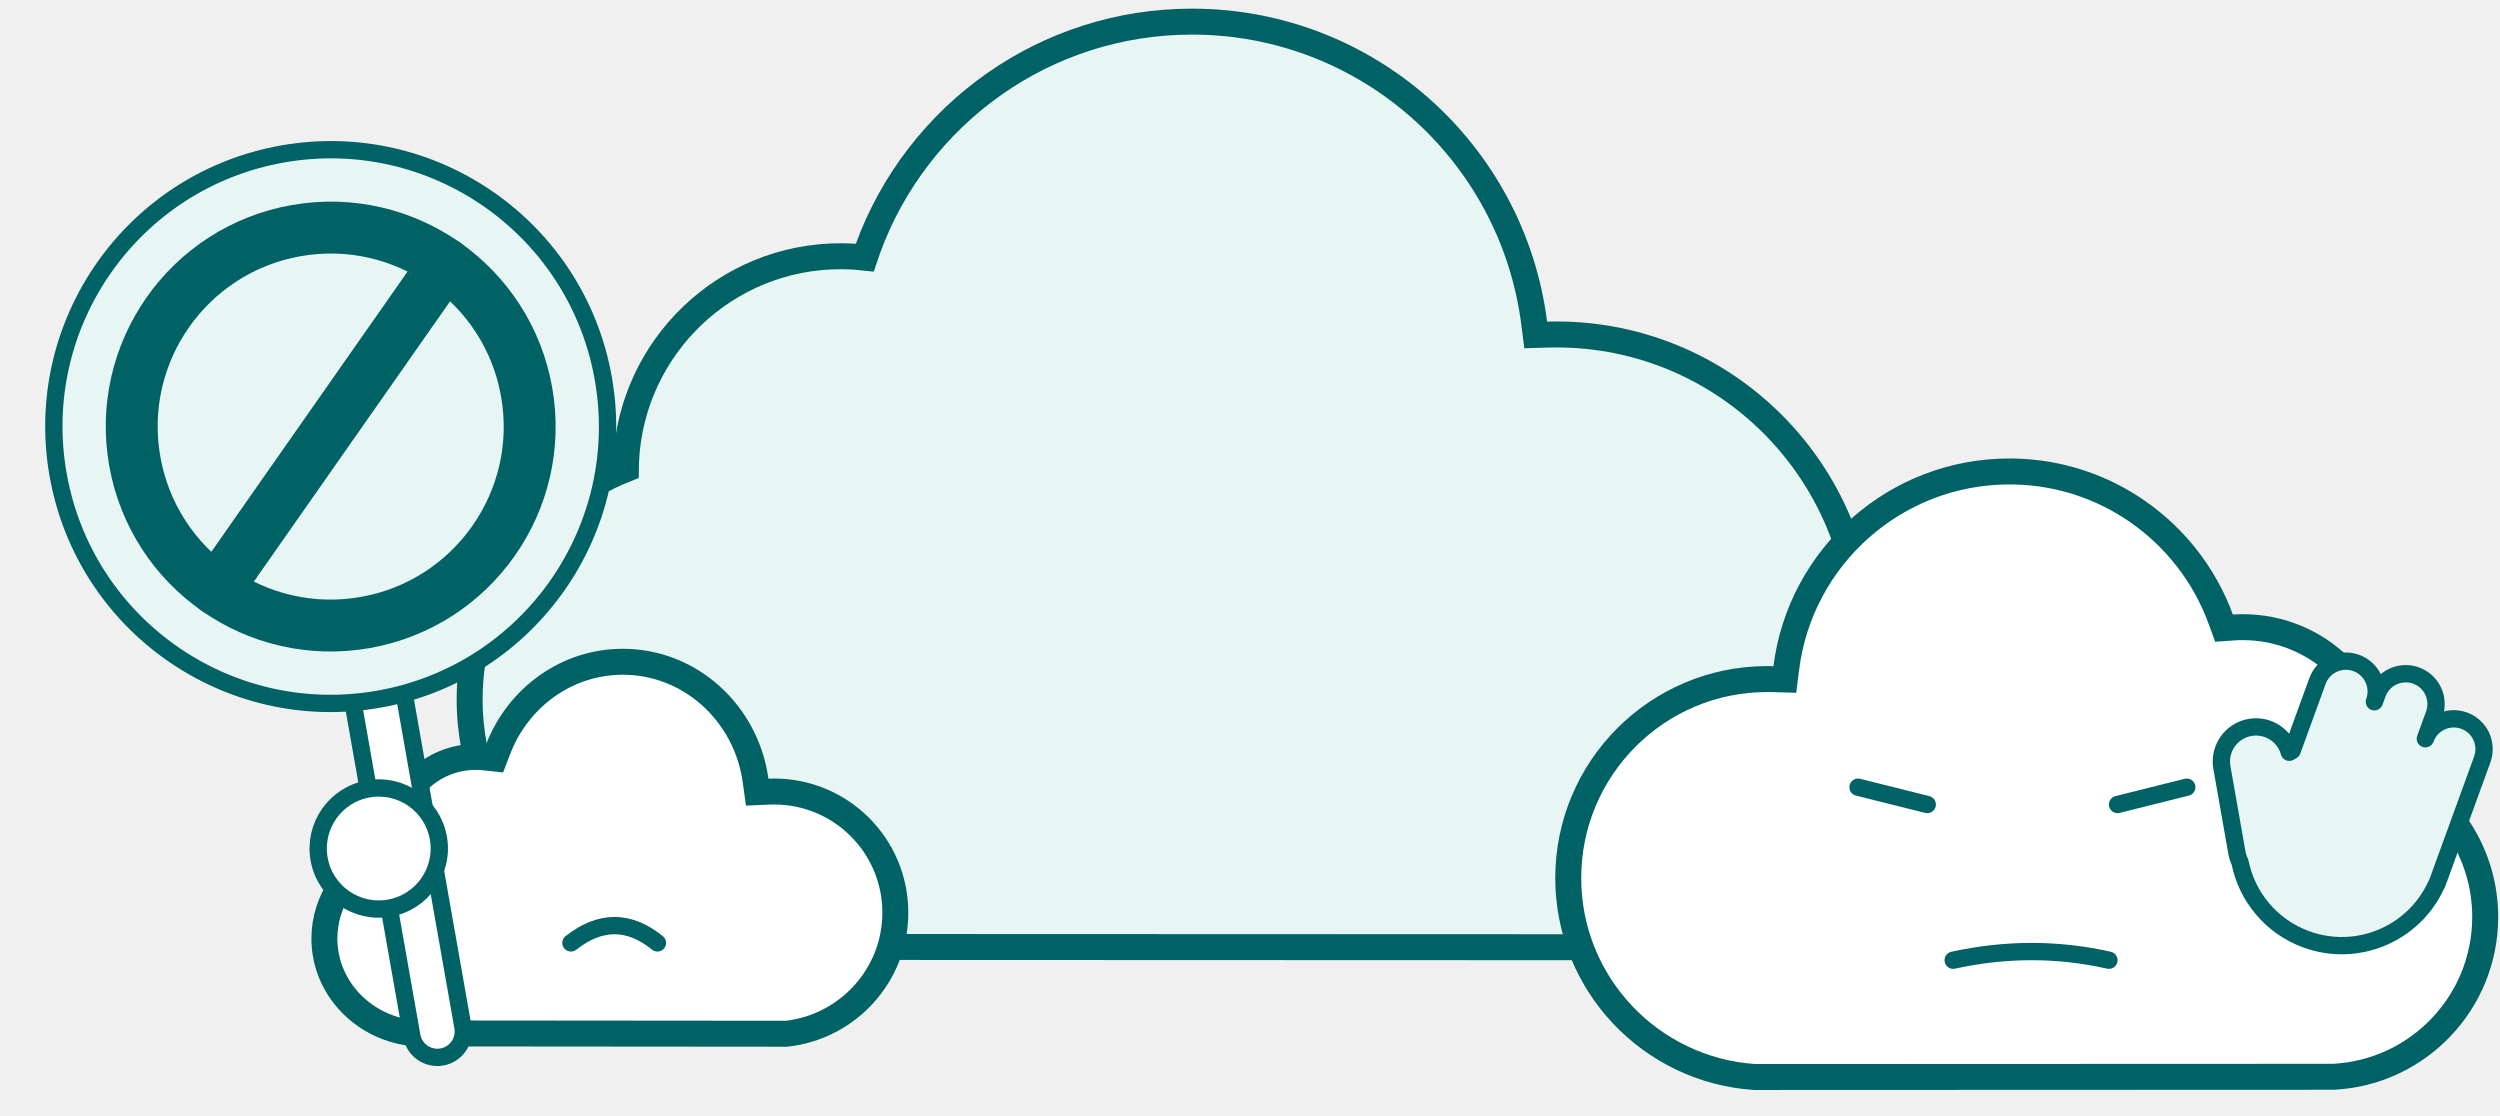
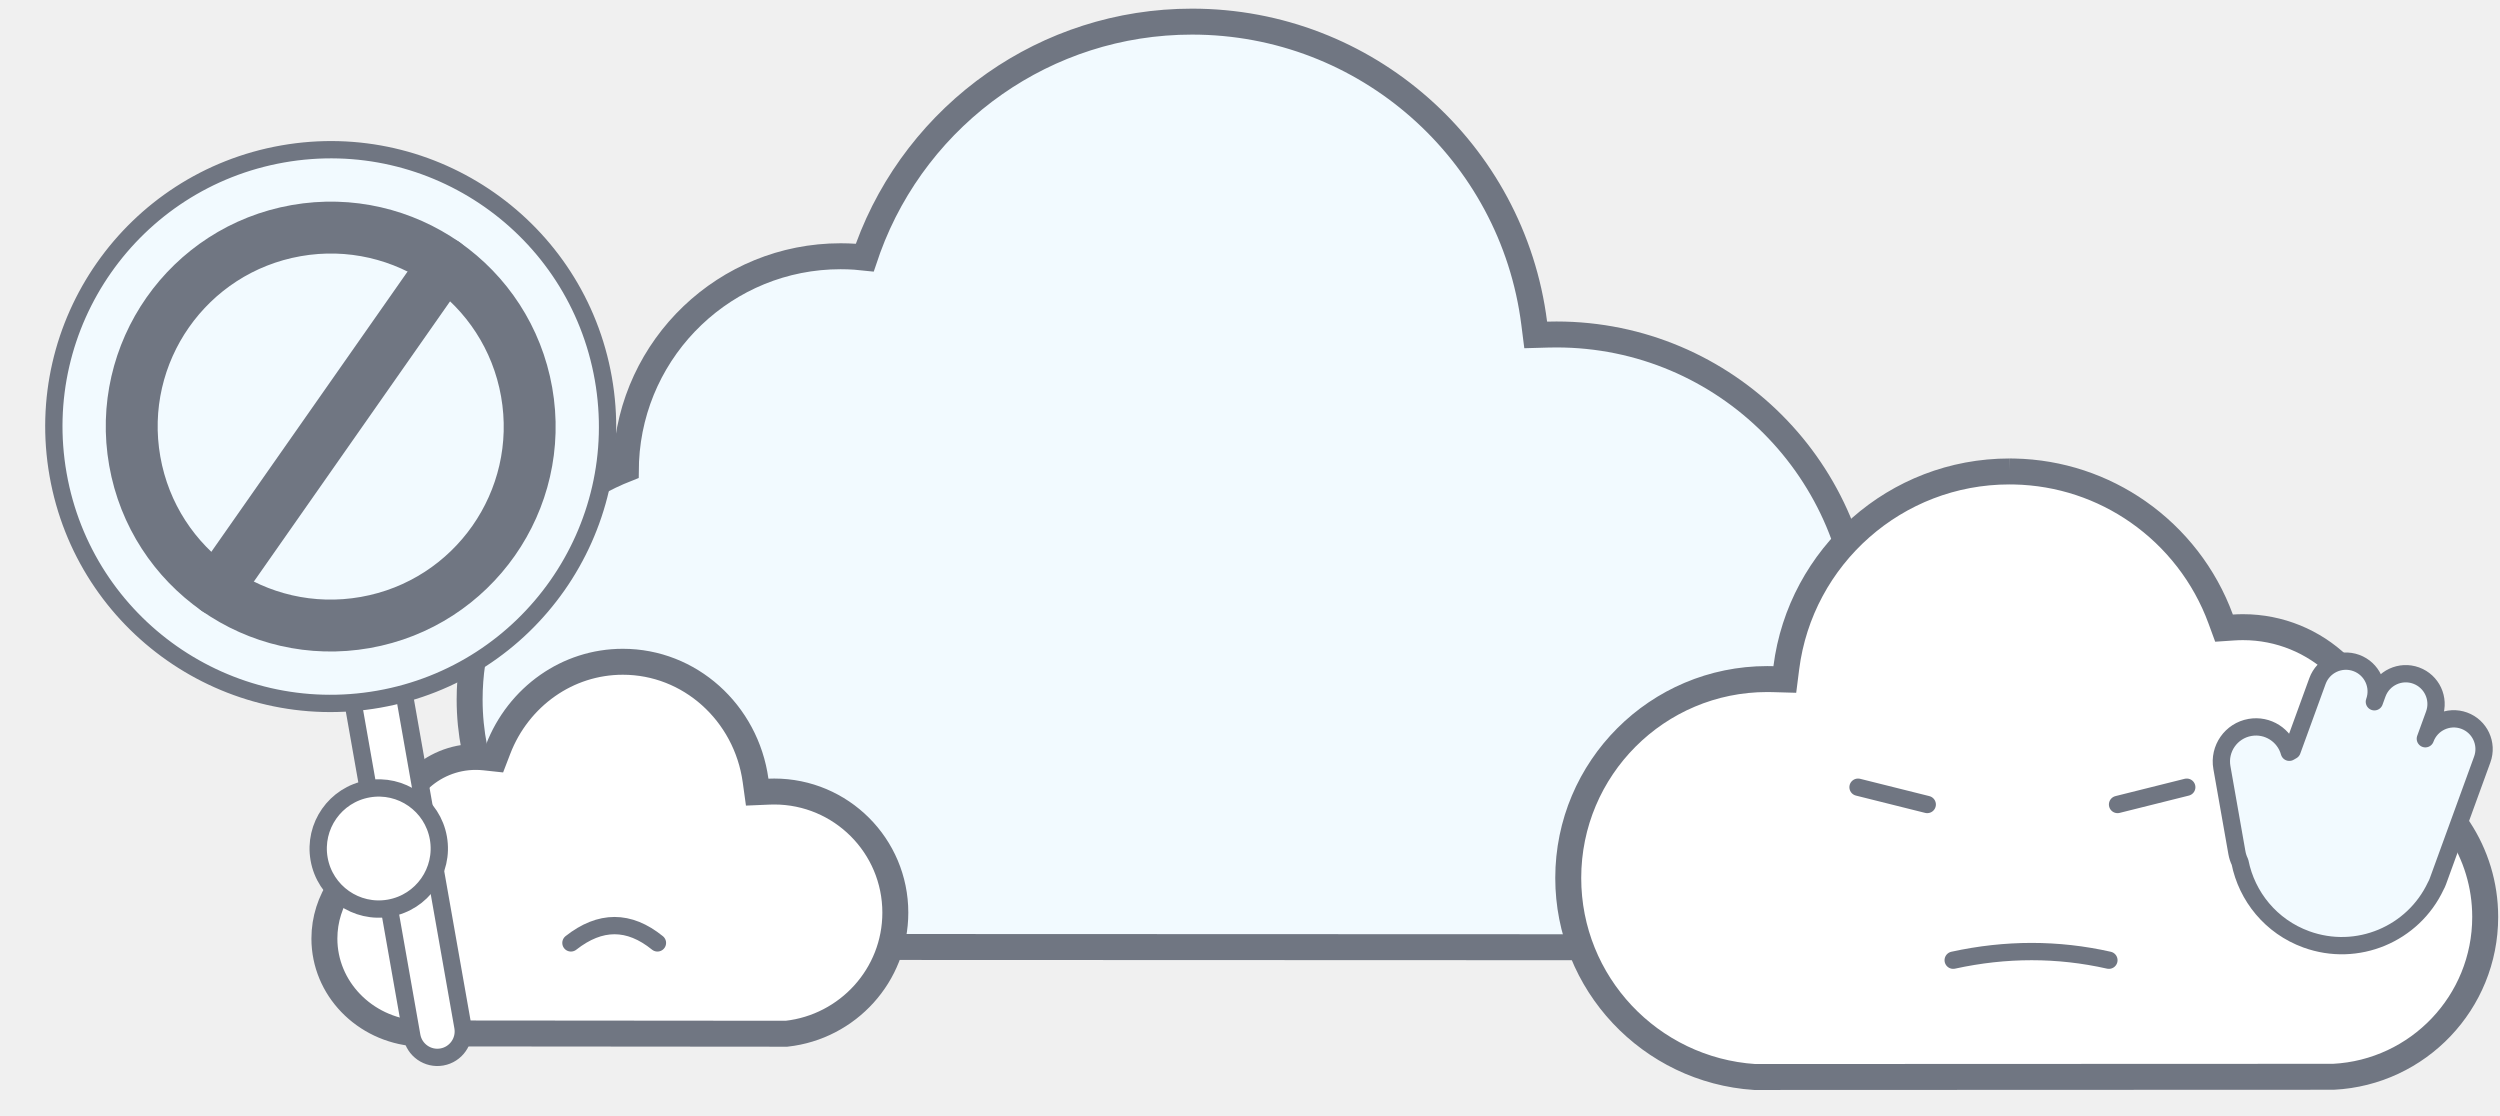
<svg xmlns="http://www.w3.org/2000/svg" id="ePBLFEM7Zx61" viewBox="0 0 289 129" shape-rendering="geometricPrecision" text-rendering="geometricPrecision">
  <style>
- *[stroke="#3498ff"] { stroke: #006264 !important; }
- *[fill="#3498ff"] { fill: #006264 !important; }
- *[fill="#f2faff"] { fill: #e7f5f4 !important; }
+ *[stroke="#3498ff"] { stroke: #707682 !important; }
+ *[fill="#3498ff"] { fill: #707682 !important; }
+ *[fill="#f2faff"] { fill: #f2faff !important; }
#ePBLFEM7Zx63_to {animation: ePBLFEM7Zx63_to__to 3000ms linear infinite normal forwards}@keyframes ePBLFEM7Zx63_to__to { 0% {transform: translate(216.789px,1px)} 50% {transform: translate(236.789px,1px)} 100% {transform: translate(216.789px,1px)}} #ePBLFEM7Zx64_to {animation: ePBLFEM7Zx64_to__to 3000ms linear infinite normal forwards}@keyframes ePBLFEM7Zx64_to__to { 0% {transform: translate(179.789px,53px)} 50% {transform: translate(179.789px,47px)} 100% {transform: translate(179.789px,53px)}} #ePBLFEM7Zx69_tr {animation: ePBLFEM7Zx69_tr__tr 3000ms linear infinite normal forwards}@keyframes ePBLFEM7Zx69_tr__tr { 0% {transform: translate(87.51152px,50.76367px) rotate(0deg)} 16.667% {transform: translate(87.51152px,50.76367px) rotate(-25deg)} 33.333% {transform: translate(87.51152px,50.76367px) rotate(0deg)} 50% {transform: translate(87.51152px,50.76367px) rotate(-15deg)} 66.667% {transform: translate(87.51152px,50.76367px) rotate(0deg)} 83.333% {transform: translate(87.51152px,50.76367px) rotate(-20deg)} 100% {transform: translate(87.51152px,50.76367px) rotate(0deg)}} #ePBLFEM7Zx610_to {animation: ePBLFEM7Zx610_to__to 3000ms linear infinite normal forwards}@keyframes ePBLFEM7Zx610_to__to { 0% {transform: translate(52.32919px,69.99245px)} 33.333% {transform: translate(52.32919px,74px)} 66.667% {transform: translate(52.32919px,69.99px)} 100% {transform: translate(52.32919px,69.99px)}} #ePBLFEM7Zx614_tr {animation: ePBLFEM7Zx614_tr__tr 3000ms linear infinite normal forwards}@keyframes ePBLFEM7Zx614_tr__tr { 0% {transform: translate(49.46142px,109.5px) rotate(-9.999988deg)} 16.667% {transform: translate(49.46142px,109.5px) rotate(-14deg)} 33.333% {transform: translate(49.46142px,109.5px) rotate(-4deg)} 66.667% {transform: translate(49.46142px,109.5px) rotate(-14deg)} 100% {transform: translate(49.46142px,109.5px) rotate(-9.999988deg)}}
</style>
  <g>
    <g id="ePBLFEM7Zx63_to" transform="translate(216.789,1)">
      <path d="M78.991,1.5c8.48,0,16.341,2.651,22.803,7.17c6.647,4.649,11.814,11.275,14.65,19.026.131.359.257.72.378,1.081.377-.042.754-.075,1.129-.1.549-.036,1.104-.055,1.663-.055c6.639,0,12.67,2.61,17.125,6.861c4.477,4.273,7.364,10.203,7.677,16.808.015.315.024.629.027.941.292.116.582.237.871.363c5.136,2.24,9.487,5.948,12.526,10.593C160.787,68.692,162.5,74.077,162.5,79.863c0,7.649-2.994,14.597-7.873,19.734-4.894,5.153-11.685,8.483-19.253,8.866v0l-100.721.037c-9.275-.606-17.582-4.777-23.561-11.155C5.144,90.999,1.5,82.467,1.5,73.082c0-9.781,3.958-18.635,10.358-25.045c6.399-6.409,15.239-10.373,25.004-10.373.348,0,.694.005,1.04.015v0l1.361.039.171-1.351c1.25-9.891,6.114-18.654,13.224-24.922C59.682,5.255,68.898,1.5,78.991,1.5Z" transform="scale(-1,1) translate(0,0)" fill="#f2faff" fill-rule="evenodd" stroke="#3498ff" stroke-width="3" />
    </g>
    <g id="ePBLFEM7Zx64_to" transform="translate(179.789,53)">
      <g transform="translate(0,0)">
        <path d="M52.499,1.5l.535.005c5.325.107,10.257,1.815,14.335,4.663c4.334,3.027,7.703,7.34,9.552,12.387v0l.387,1.056l1.122-.075C78.783,19.512,79.14,19.5,79.5,19.5c4.278,0,8.164,1.679,11.035,4.414c2.885,2.748,4.744,6.563,4.946,10.812.015.317.021.633.017.947.296.111.591.23.882.357c3.323,1.447,6.138,3.843,8.105,6.844C106.392,45.784,107.5,49.263,107.5,53c0,4.941-1.937,9.43-5.093,12.748-3.164,3.327-7.553,5.477-12.445,5.728v0l-66.914.025c-6.027-.397-11.424-3.105-15.31-7.244C3.87,60.135,1.5,54.594,1.5,48.5c0-6.351,2.574-12.101,6.737-16.263s9.912-6.737,16.263-6.737c.226,0,.452.003.676.01v0l1.36.039.171-1.35c.815-6.439,3.987-12.143,8.622-16.223C39.91,3.945,45.919,1.5,52.5,1.5h-.001Z" fill="#fff" fill-rule="evenodd" stroke="#3498ff" stroke-width="3" />
        <path d="M46,58c3.049-.667,6.072-1,9.067-1s5.973.333,8.933,1" fill="none" fill-rule="evenodd" stroke="#3498ff" stroke-width="2" stroke-linecap="round" />
        <line x1="43" y1="38" x2="35" y2="40" transform="matrix(1 0 0-1 0 78)" fill="none" fill-rule="evenodd" stroke="#3498ff" stroke-width="2" stroke-linecap="round" />
        <line x1="73" y1="38" x2="65" y2="40" transform="matrix(-1 0 0-1 138 78)" fill="none" fill-rule="evenodd" stroke="#3498ff" stroke-width="2" stroke-linecap="round" />
        <g id="ePBLFEM7Zx69_tr" transform="translate(87.51152,50.76367) rotate(0)">
          <path d="M279.917,79.278c1.816.661,2.753,2.67,2.092,4.486l-1.026,2.819c.661-1.816,2.67-2.753,4.486-2.092s2.753,2.67,2.092,4.486l-5.13,14.095c-.068.187-.151.365-.246.533-2.608,5.562-9.08,8.311-14.964,6.169-4.086-1.487-6.873-4.962-7.667-8.935-.166-.334-.287-.697-.355-1.082l-1.736-9.848c-.384-2.176,1.069-4.25,3.245-4.634c2.049-.361,4.008.906,4.55,2.871.107-.064.215-.125.325-.185l2.929-8.046c.661-1.816,2.67-2.753,4.486-2.092s2.753,2.67,2.092,4.486l.342-.94c.661-1.816,2.67-2.753,4.486-2.092Z" transform="translate(-267.913,-104.9475)" fill="#f2faff" fill-rule="evenodd" stroke="#3498ff" stroke-width="2" stroke-linejoin="round" />
        </g>
      </g>
    </g>
    <g id="ePBLFEM7Zx610_to" transform="translate(52.32919,69.99245)">
      <g transform="translate(-52.32919,-69.99245)">
        <g transform="translate(0 0.000001)">
          <path d="M69,76.5c3.219,0,6.208,1.013,8.684,2.745c2.561,1.792,4.574,4.352,5.729,7.357v0l.414,1.077l1.147-.124C85.311,87.519,85.653,87.5,86,87.5c2.578,0,4.917,1.027,6.628,2.694c1.716,1.672,2.802,3.987,2.869,6.556.008.323 0.0.642-.023.958.304.112.606.235.904.37c2.142.97,3.962,2.478,5.228,4.343C102.801,104.182,103.5,106.262,103.5,108.5c0,2.877-1.155,5.493-3.038,7.449-1.905,1.979-4.554,3.285-7.518,3.515v0l-42.864.036c-3.541-.392-6.693-2.086-8.956-4.592C38.872,112.415,37.5,109.118,37.5,105.5c0-3.866,1.567-7.366,4.101-9.899s6.034-4.101,9.899-4.101c.203,0,.405.004.606.013v0l1.363.058.187-1.351c.54-3.908,2.449-7.363,5.214-9.83C61.585,77.968,65.125,76.5,69,76.5Z" transform="matrix(-1 0 0 1 141 0)" fill="#fff" fill-rule="evenodd" stroke="#3498ff" stroke-width="3" />
          <path d="M66,109c1.694-1.333,3.373-2,5.037-2s3.318.667,4.963,2" fill="none" fill-rule="evenodd" stroke="#3498ff" stroke-width="2" stroke-linecap="round" />
        </g>
        <g id="ePBLFEM7Zx614_tr" transform="translate(49.46142,109.5) rotate(-9.999988)">
          <g transform="translate(-33.61019,-94.2246)">
            <rect width="6" height="66" rx="3" ry="3" transform="translate(30 41)" fill="#fff" fill-rule="evenodd" stroke="#3498ff" stroke-width="2" />
            <circle r="32" transform="translate(33 33)" fill="#f2faff" fill-rule="evenodd" stroke="#3498ff" stroke-width="2" />
            <circle r="23" transform="translate(33 33)" fill="none" fill-rule="evenodd" stroke="#3498ff" stroke-width="6" />
            <circle r="7" transform="translate(30 82)" fill="#fff" fill-rule="evenodd" stroke="#3498ff" stroke-width="2" />
            <rect width="6" height="52" rx="3" ry="3" transform="matrix(.707107 0.707107-.707107 0.707107 49.26346 12.49395)" fill="#3498ff" fill-rule="evenodd" />
          </g>
        </g>
      </g>
    </g>
  </g>
</svg>
